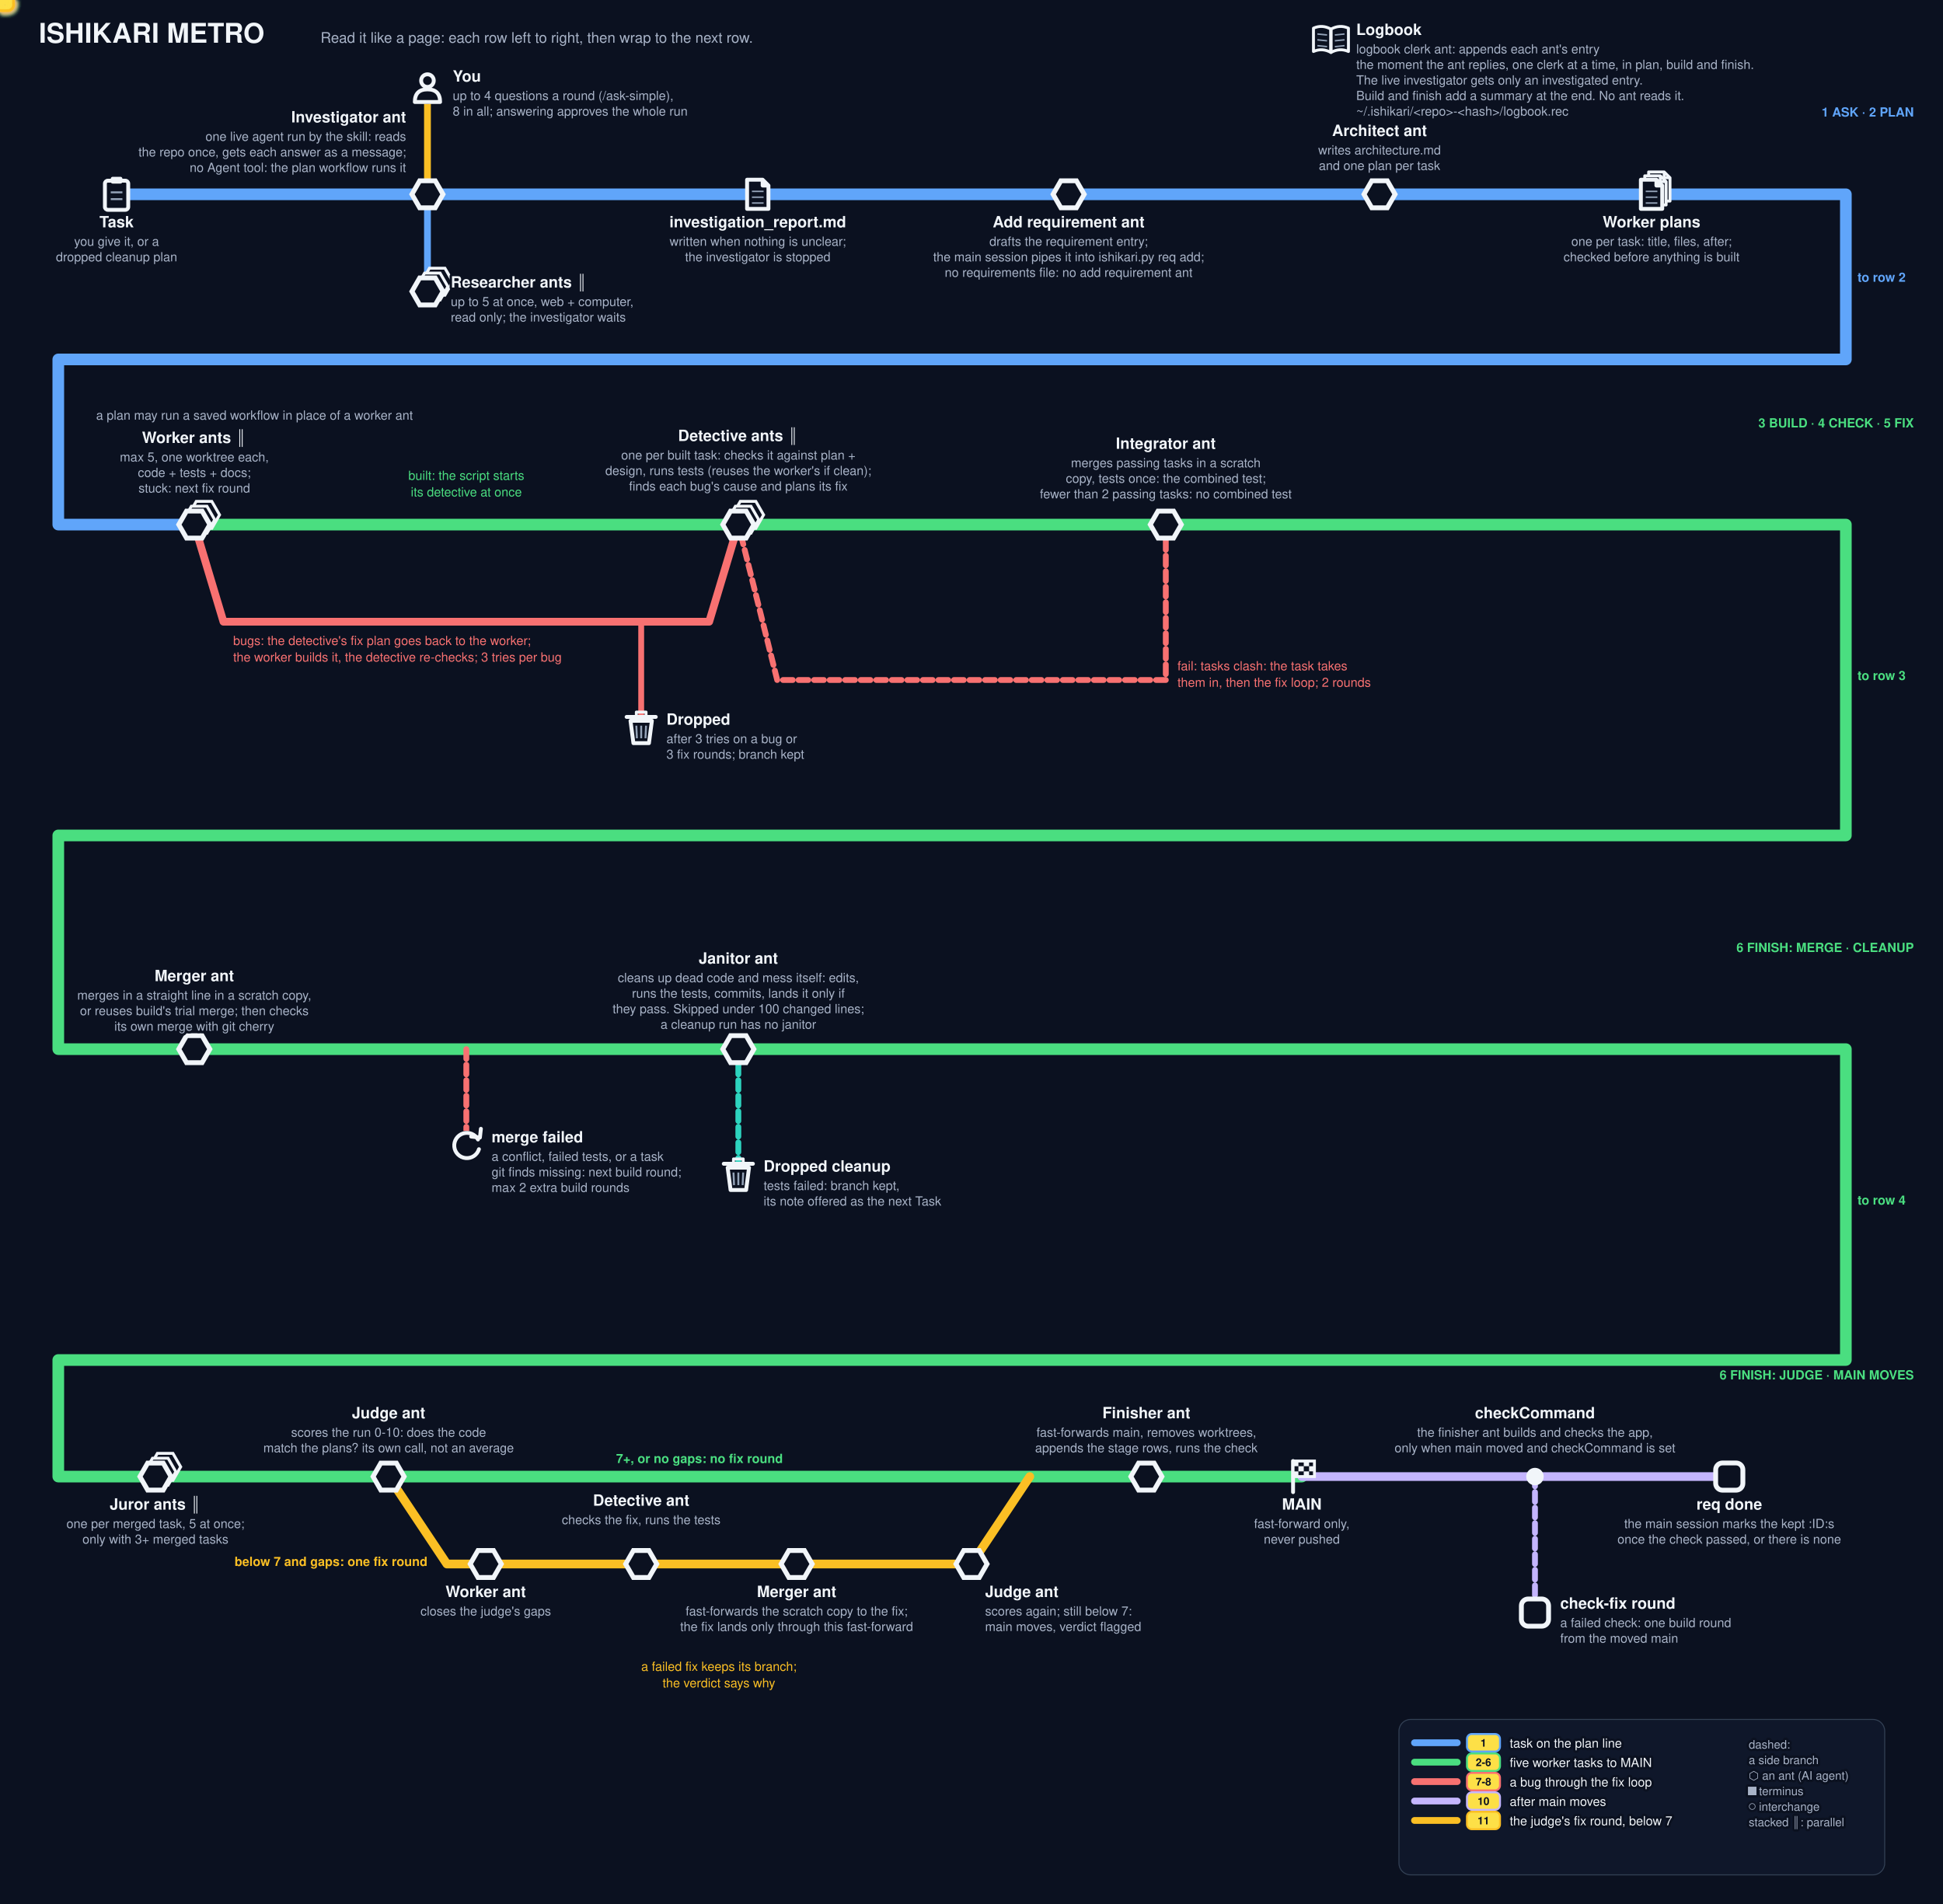
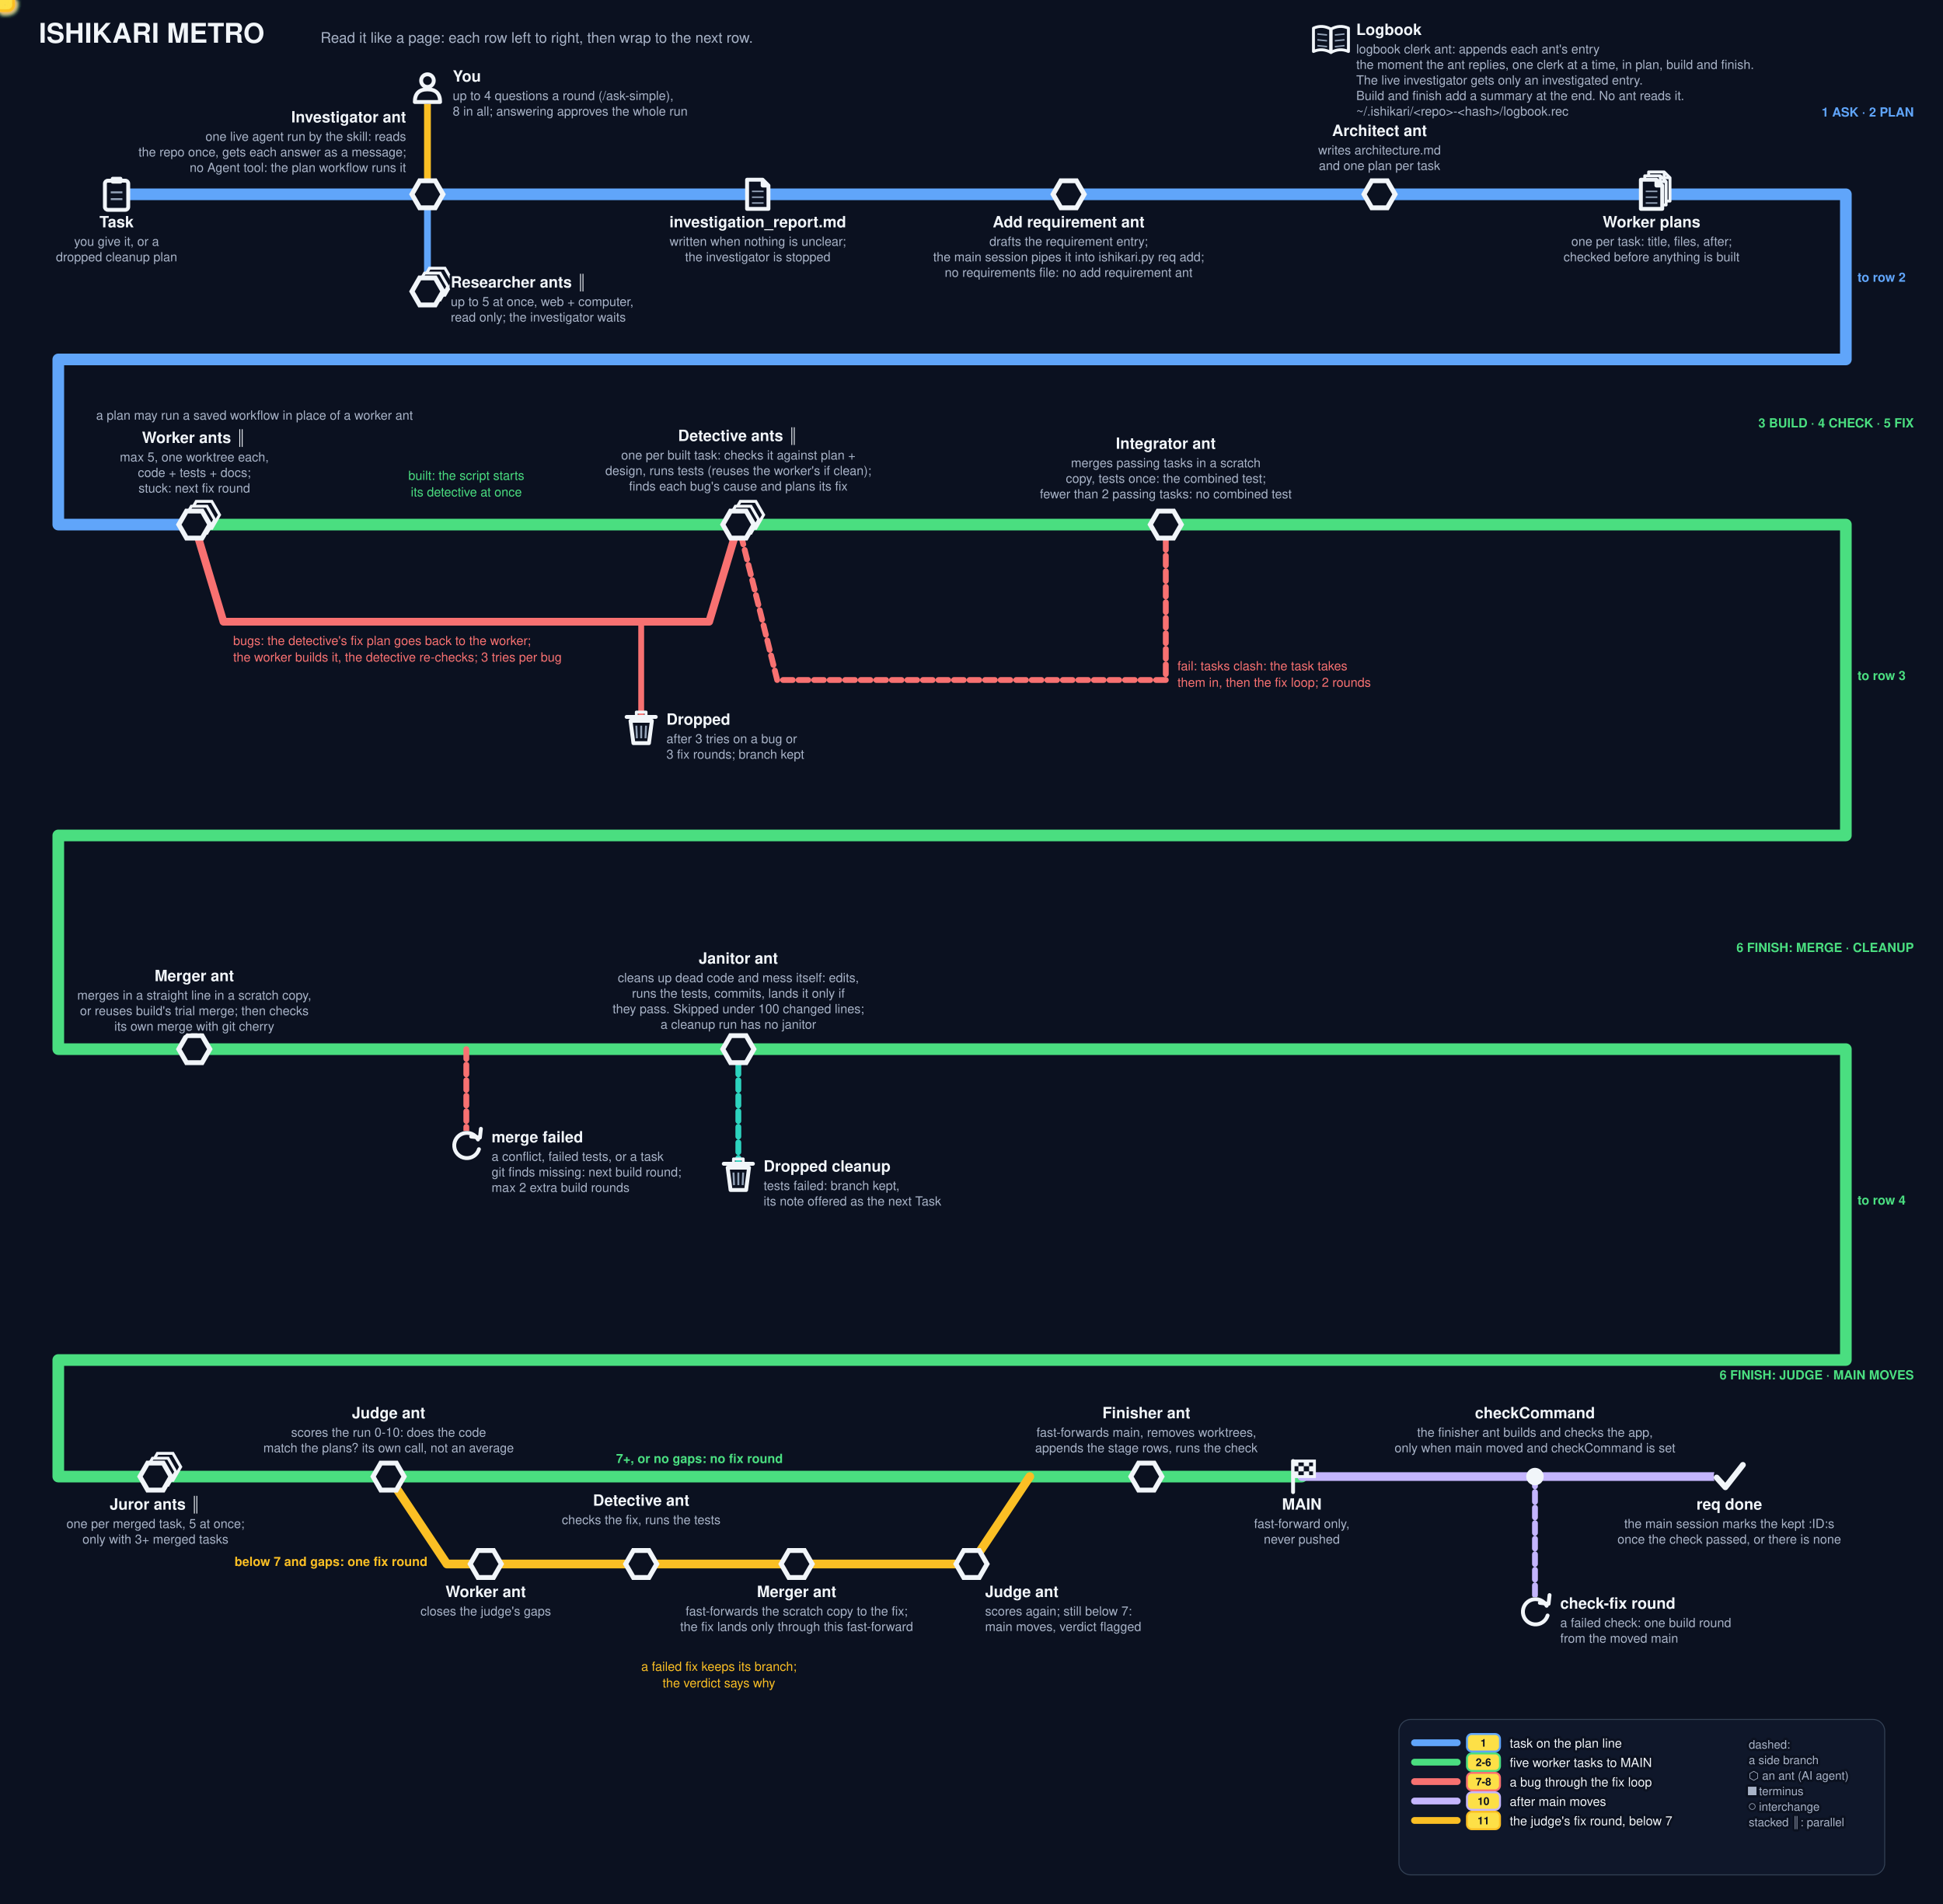
<svg xmlns="http://www.w3.org/2000/svg" viewBox="0 0 2000 1960" width="2000" height="1960" font-family="ui-sans-serif,-apple-system,Helvetica,Arial,sans-serif">
  <defs>
    <filter id="g" x="-100%" y="-100%" width="300%" height="300%">
      <feGaussianBlur stdDeviation="3" result="b" />
      <feMerge>
        <feMergeNode in="b" />
        <feMergeNode in="SourceGraphic" />
      </feMerge>
    </filter>
  </defs>
  <style>.h{paint-order:stroke;stroke:#0B1120;stroke-width:5px;stroke-linejoin:round}.flow{animation:f 1.2s linear infinite}@keyframes f{to{stroke-dashoffset:-32}}</style>
  <rect width="2000" height="1960" fill="#0B1120" />
  <text class="h" x="40" y="44" fill="#F1F5F9" font-size="28" text-anchor="start" font-weight="800">ISHIKARI METRO</text>
  <text class="h" x="330" y="44" fill="#A8B3C7" font-size="15" text-anchor="start" font-weight="400">Read it like a page: each row left to right, then wrap to the next row.</text>
  <text class="h" x="1970" y="120" fill="#60A5FA" font-size="13" text-anchor="end" font-weight="800">1 ASK  ·  2 PLAN</text>
  <text class="h" x="1970" y="440" fill="#4ADE80" font-size="13" text-anchor="end" font-weight="800">3 BUILD  ·  4 CHECK  ·  5 FIX</text>
  <text class="h" x="1970" y="980" fill="#4ADE80" font-size="13" text-anchor="end" font-weight="800">6 FINISH: MERGE  ·  CLEANUP</text>
  <text class="h" x="1970" y="1420" fill="#4ADE80" font-size="13" text-anchor="end" font-weight="800">6 FINISH: JUDGE  ·  MAIN MOVES</text>
  <path id="L-plan" d="M120,200 L1900,200 L1900,370 L60,370 L60,540 L200,540" fill="none" stroke="#60A5FA" stroke-width="12" stroke-linejoin="round" stroke-linecap="round" />
  <path id="L-ask" d="M440,200 L440,90" fill="none" stroke="#FBBF24" stroke-width="7" stroke-linejoin="round" stroke-linecap="round" />
  <path id="L-res" d="M440,200 L440,300" fill="none" stroke="#60A5FA" stroke-width="7" stroke-linejoin="round" stroke-linecap="round" />
  <path id="L-build" d="M200,540 L1900,540 L1900,860 L60,860 L60,1080 L1900,1080 L1900,1400 L60,1400 L60,1520 L1340,1520" fill="none" stroke="none" stroke-width="12" stroke-linejoin="round" stroke-linecap="round" />
  <path id="L-g1" d="M200,540 L1900,540 L1900,860 L60,860 L60,1080 L1900,1080 L1900,1400 L60,1400 L60,1520 L1340,1520" fill="none" stroke="#4ADE80" stroke-width="12" stroke-linejoin="round" stroke-linecap="round" />
  <path id="L-fix" d="M760,540 L730,640 L230,640 L200,540" fill="none" stroke="#F87171" stroke-width="8" stroke-linejoin="round" stroke-linecap="round" />
  <path id="L-fixloop" d="M200,540 L760,540 L730,640 L230,640 L200,540" fill="none" stroke="none" stroke-width="8" stroke-linejoin="round" stroke-linecap="round" />
  <path id="L-clash" d="M1200,540 L1200,700 L800,700 L760,540" fill="none" stroke="#F87171" stroke-width="6" stroke-linejoin="round" stroke-linecap="round" stroke-dasharray="10 6" class="flow" />
  <path id="L-drop" d="M660,640 L660,740" fill="none" stroke="#F87171" stroke-width="6" stroke-linejoin="round" stroke-linecap="round" />
  <path id="L-mfail" d="M480,1080 L480,1180" fill="none" stroke="#F87171" stroke-width="6" stroke-linejoin="round" stroke-linecap="round" stroke-dasharray="10 6" class="flow" />
  <path id="L-tdrop" d="M760,1080 L760,1200" fill="none" stroke="#2DD4BF" stroke-width="6" stroke-linejoin="round" stroke-linecap="round" stroke-dasharray="10 6" class="flow" />
  <path id="L-jfix" d="M400,1520 L460,1610 L1000,1610 L1060,1520" fill="none" stroke="#FBBF24" stroke-width="9" stroke-linejoin="round" stroke-linecap="round" />
  <path id="L-after" d="M1340,1520 L1780,1520" fill="none" stroke="#C4B5FD" stroke-width="9" stroke-linejoin="round" stroke-linecap="round" />
  <path id="L-cfix" d="M1580,1520 L1580,1660" fill="none" stroke="#C4B5FD" stroke-width="6" stroke-linejoin="round" stroke-linecap="round" stroke-dasharray="10 6" class="flow" />
  <text class="h" x="1912" y="290" fill="#60A5FA" font-size="13" text-anchor="start" font-weight="700">to row 2</text>
  <text class="h" x="262" y="432" fill="#A8B3C7" font-size="13" text-anchor="middle" font-weight="400">a plan may run a saved workflow in place of a worker ant</text>
  <text class="h" x="480" y="494" fill="#4ADE80" font-size="13" text-anchor="middle" font-weight="400">built: the script starts</text>
  <text class="h" x="480" y="511" fill="#4ADE80" font-size="13" text-anchor="middle" font-weight="400">its detective at once</text>
  <text class="h" x="240" y="664" fill="#F87171" font-size="13" text-anchor="start" font-weight="400">bugs: the detective's fix plan goes back to the worker;</text>
  <text class="h" x="240" y="681" fill="#F87171" font-size="13" text-anchor="start" font-weight="400">the worker builds it, the detective re-checks; 3 tries per bug</text>
  <text class="h" x="1912" y="700" fill="#4ADE80" font-size="13" text-anchor="start" font-weight="700">to row 3</text>
  <text class="h" x="1912" y="1240" fill="#4ADE80" font-size="13" text-anchor="start" font-weight="700">to row 4</text>
  <text class="h" x="1212" y="690" fill="#F87171" font-size="13" text-anchor="start" font-weight="400">fail: tasks clash: the task takes</text>
  <text class="h" x="1212" y="707" fill="#F87171" font-size="13" text-anchor="start" font-weight="400">them in, then the fix loop; 2 rounds</text>
  <text class="h" x="720" y="1506" fill="#4ADE80" font-size="13" text-anchor="middle" font-weight="700">7+, or no gaps: no fix round</text>
  <text class="h" x="440" y="1612" fill="#FBBF24" font-size="13" text-anchor="end" font-weight="700">below 7 and gaps: one fix round</text>
  <text class="h" x="740" y="1720" fill="#FBBF24" font-size="13" text-anchor="middle" font-weight="400">a failed fix keeps its branch;</text>
  <text class="h" x="740" y="1737" fill="#FBBF24" font-size="13" text-anchor="middle" font-weight="400">the verdict says why</text>
  <rect x="108" y="186" width="24" height="30" rx="3" fill="#0B1120" stroke="#F1F5F9" stroke-width="4" />
  <rect x="114" y="182" width="12" height="7" rx="2" fill="#F1F5F9" />
  <line x1="114" y1="198" x2="126" y2="198" stroke="#94A3B8" stroke-width="2" />
  <line x1="114" y1="205" x2="126" y2="205" stroke="#94A3B8" stroke-width="2" />
  <text class="h" x="120" y="234" fill="#F1F5F9" font-size="16" text-anchor="middle" font-weight="700">Task</text>
  <text class="h" x="120" y="253" fill="#A8B3C7" font-size="13" text-anchor="middle" font-weight="400">you give it, or a</text>
  <text class="h" x="120" y="269" fill="#A8B3C7" font-size="13" text-anchor="middle" font-weight="400">dropped cleanup plan</text>
  <polygon points="424.0,200.0 432.0,186.1 448.0,186.1 456.0,200.0 448.0,213.9 432.0,213.9" fill="#0B1120" stroke="#F1F5F9" stroke-width="5" />
  <text class="h" x="418" y="126" fill="#F1F5F9" font-size="16" text-anchor="end" font-weight="700">Investigator ant</text>
  <text class="h" x="418" y="145" fill="#A8B3C7" font-size="13" text-anchor="end" font-weight="400">one live agent run by the skill: reads</text>
  <text class="h" x="418" y="161" fill="#A8B3C7" font-size="13" text-anchor="end" font-weight="400">the repo once, gets each answer as a message;</text>
  <text class="h" x="418" y="177" fill="#A8B3C7" font-size="13" text-anchor="end" font-weight="400">no Agent tool: the plan workflow runs it</text>
  <circle cx="440" cy="90" r="17" fill="#0B1120" />
  <circle cx="440" cy="83" r="6.5" fill="#0B1120" stroke="#F1F5F9" stroke-width="4" />
  <path d="M427,105 Q427,92 440,92 Q453,92 453,105 Z" fill="#0B1120" stroke="#F1F5F9" stroke-width="4" stroke-linejoin="round" />
  <text class="h" x="466" y="84" fill="#F1F5F9" font-size="16" text-anchor="start" font-weight="700">You</text>
  <text class="h" x="466" y="103" fill="#A8B3C7" font-size="13" text-anchor="start" font-weight="400">up to 4 questions a round (/ask-simple),</text>
  <text class="h" x="466" y="119" fill="#A8B3C7" font-size="13" text-anchor="start" font-weight="400">8 in all; answering approves the whole run</text>
  <polygon points="434.0,290.0 442.0,276.1 458.0,276.1 466.0,290.0 458.0,303.9 442.0,303.9" fill="#0B1120" stroke="#F1F5F9" stroke-width="3" />
  <polygon points="429.0,295.0 437.0,281.1 453.0,281.1 461.0,295.0 453.0,308.9 437.0,308.9" fill="#0B1120" stroke="#F1F5F9" stroke-width="3" />
  <polygon points="424.0,300.0 432.0,286.1 448.0,286.1 456.0,300.0 448.0,313.9 432.0,313.9" fill="#0B1120" stroke="#F1F5F9" stroke-width="5" />
  <text class="h" x="464" y="296" fill="#F1F5F9" font-size="16" text-anchor="start" font-weight="700">Researcher ants  ∥</text>
  <text class="h" x="464" y="315" fill="#A8B3C7" font-size="13" text-anchor="start" font-weight="400">up to 5 at once, web + computer,</text>
  <text class="h" x="464" y="331" fill="#A8B3C7" font-size="13" text-anchor="start" font-weight="400">read only; the investigator waits</text>
  <path d="M769,185 L785,185 L791,191 L791,215 L769,215 Z" fill="#0B1120" stroke="#F1F5F9" stroke-width="4" stroke-linejoin="round" />
  <path d="M785,185 L785,191 L791,191" fill="none" stroke="#F1F5F9" stroke-width="4" stroke-linejoin="round" />
  <line x1="774" y1="197" x2="786" y2="197" stroke="#94A3B8" stroke-width="1.5" />
  <line x1="774" y1="203" x2="786" y2="203" stroke="#94A3B8" stroke-width="1.5" />
  <line x1="774" y1="209" x2="786" y2="209" stroke="#94A3B8" stroke-width="1.5" />
  <text class="h" x="780" y="234" fill="#F1F5F9" font-size="16" text-anchor="middle" font-weight="700">investigation_report.md</text>
  <text class="h" x="780" y="253" fill="#A8B3C7" font-size="13" text-anchor="middle" font-weight="400">written when nothing is unclear;</text>
  <text class="h" x="780" y="269" fill="#A8B3C7" font-size="13" text-anchor="middle" font-weight="400">the investigator is stopped</text>
  <polygon points="1084.0,200.0 1092.0,186.1 1108.0,186.1 1116.0,200.0 1108.0,213.9 1092.0,213.9" fill="#0B1120" stroke="#F1F5F9" stroke-width="5" />
  <text class="h" x="1100" y="234" fill="#F1F5F9" font-size="16" text-anchor="middle" font-weight="700">Add requirement ant</text>
  <text class="h" x="1100" y="253" fill="#A8B3C7" font-size="13" text-anchor="middle" font-weight="400">drafts the requirement entry;</text>
  <text class="h" x="1100" y="269" fill="#A8B3C7" font-size="13" text-anchor="middle" font-weight="400">the main session pipes it into ishikari.py req add;</text>
  <text class="h" x="1100" y="285" fill="#A8B3C7" font-size="13" text-anchor="middle" font-weight="400">no requirements file: no add requirement ant</text>
  <polygon points="1404.0,200.0 1412.0,186.1 1428.0,186.1 1436.0,200.0 1428.0,213.9 1412.0,213.9" fill="#0B1120" stroke="#F1F5F9" stroke-width="5" />
  <text class="h" x="1420" y="140" fill="#F1F5F9" font-size="16" text-anchor="middle" font-weight="700">Architect ant</text>
  <text class="h" x="1420" y="159" fill="#A8B3C7" font-size="13" text-anchor="middle" font-weight="400">writes architecture.md</text>
  <text class="h" x="1420" y="175" fill="#A8B3C7" font-size="13" text-anchor="middle" font-weight="400">and one plan per task</text>
  <path d="M1697,177 L1713,177 L1719,183 L1719,207 L1697,207 Z" fill="#0B1120" stroke="#F1F5F9" stroke-width="3" stroke-linejoin="round" />
  <path d="M1713,177 L1713,183 L1719,183" fill="none" stroke="#F1F5F9" stroke-width="3" stroke-linejoin="round" />
  <path d="M1693,181 L1709,181 L1715,187 L1715,211 L1693,211 Z" fill="#0B1120" stroke="#F1F5F9" stroke-width="3" stroke-linejoin="round" />
  <path d="M1709,181 L1709,187 L1715,187" fill="none" stroke="#F1F5F9" stroke-width="3" stroke-linejoin="round" />
  <path d="M1689,185 L1705,185 L1711,191 L1711,215 L1689,215 Z" fill="#0B1120" stroke="#F1F5F9" stroke-width="4" stroke-linejoin="round" />
  <path d="M1705,185 L1705,191 L1711,191" fill="none" stroke="#F1F5F9" stroke-width="4" stroke-linejoin="round" />
  <line x1="1694" y1="197" x2="1706" y2="197" stroke="#94A3B8" stroke-width="1.5" />
  <line x1="1694" y1="203" x2="1706" y2="203" stroke="#94A3B8" stroke-width="1.5" />
  <line x1="1694" y1="209" x2="1706" y2="209" stroke="#94A3B8" stroke-width="1.5" />
  <text class="h" x="1700" y="234" fill="#F1F5F9" font-size="16" text-anchor="middle" font-weight="700">Worker plans</text>
  <text class="h" x="1700" y="253" fill="#A8B3C7" font-size="13" text-anchor="middle" font-weight="400">one per task: title, files, after;</text>
  <text class="h" x="1700" y="269" fill="#A8B3C7" font-size="13" text-anchor="middle" font-weight="400">checked before anything is built</text>
  <path d="M1370,30 Q1361,25 1352,29 L1352,53 Q1361,49 1370,54 Z" fill="#0B1120" stroke="#F1F5F9" stroke-width="3" stroke-linejoin="round" />
  <path d="M1370,30 Q1379,25 1388,29 L1388,53 Q1379,49 1370,54 Z" fill="#0B1120" stroke="#F1F5F9" stroke-width="3" stroke-linejoin="round" />
  <line x1="1370" y1="30" x2="1370" y2="54" stroke="#F1F5F9" stroke-width="3" />
  <line x1="1366" y1="36" x2="1356" y2="35" stroke="#94A3B8" stroke-width="1.5" />
  <line x1="1366" y1="42" x2="1356" y2="41" stroke="#94A3B8" stroke-width="1.5" />
  <line x1="1366" y1="48" x2="1356" y2="47" stroke="#94A3B8" stroke-width="1.5" />
  <line x1="1374" y1="36" x2="1384" y2="35" stroke="#94A3B8" stroke-width="1.5" />
  <line x1="1374" y1="42" x2="1384" y2="41" stroke="#94A3B8" stroke-width="1.5" />
  <line x1="1374" y1="48" x2="1384" y2="47" stroke="#94A3B8" stroke-width="1.5" />
  <text class="h" x="1396" y="36" fill="#F1F5F9" font-size="16" text-anchor="start" font-weight="700">Logbook</text>
  <text class="h" x="1396" y="55" fill="#A8B3C7" font-size="13" text-anchor="start" font-weight="400">logbook clerk ant: appends each ant's entry</text>
  <text class="h" x="1396" y="71" fill="#A8B3C7" font-size="13" text-anchor="start" font-weight="400">the moment the ant replies, one clerk at a time, in plan, build and finish.</text>
  <text class="h" x="1396" y="87" fill="#A8B3C7" font-size="13" text-anchor="start" font-weight="400">The live investigator gets only an investigated entry.</text>
  <text class="h" x="1396" y="103" fill="#A8B3C7" font-size="13" text-anchor="start" font-weight="400">Build and finish add a summary at the end. No ant reads it.</text>
  <text class="h" x="1396" y="119" fill="#A8B3C7" font-size="13" text-anchor="start" font-weight="400">~/.ishikari/&lt;repo&gt;-&lt;hash&gt;/logbook.rec</text>
  <polygon points="194.0,530.0 202.0,516.1 218.0,516.1 226.0,530.0 218.0,543.9 202.0,543.9" fill="#0B1120" stroke="#F1F5F9" stroke-width="3" />
  <polygon points="189.0,535.0 197.0,521.1 213.0,521.1 221.0,535.0 213.0,548.9 197.0,548.9" fill="#0B1120" stroke="#F1F5F9" stroke-width="3" />
  <polygon points="184.0,540.0 192.0,526.1 208.0,526.1 216.0,540.0 208.0,553.9 192.0,553.9" fill="#0B1120" stroke="#F1F5F9" stroke-width="5" />
  <text class="h" x="200" y="456" fill="#F1F5F9" font-size="16" text-anchor="middle" font-weight="700">Worker ants  ∥</text>
  <text class="h" x="200" y="475" fill="#A8B3C7" font-size="13" text-anchor="middle" font-weight="400">max 5, one worktree each,</text>
  <text class="h" x="200" y="491" fill="#A8B3C7" font-size="13" text-anchor="middle" font-weight="400">code + tests + docs;</text>
  <text class="h" x="200" y="507" fill="#A8B3C7" font-size="13" text-anchor="middle" font-weight="400">stuck: next fix round</text>
  <polygon points="754.0,530.0 762.0,516.1 778.0,516.1 786.0,530.0 778.0,543.9 762.0,543.9" fill="#0B1120" stroke="#F1F5F9" stroke-width="3" />
  <polygon points="749.0,535.0 757.0,521.1 773.0,521.1 781.0,535.0 773.0,548.9 757.0,548.9" fill="#0B1120" stroke="#F1F5F9" stroke-width="3" />
  <polygon points="744.0,540.0 752.0,526.1 768.0,526.1 776.0,540.0 768.0,553.9 752.0,553.9" fill="#0B1120" stroke="#F1F5F9" stroke-width="5" />
  <text class="h" x="760" y="454" fill="#F1F5F9" font-size="16" text-anchor="middle" font-weight="700">Detective ants  ∥</text>
  <text class="h" x="760" y="473" fill="#A8B3C7" font-size="13" text-anchor="middle" font-weight="400">one per built task: checks it against plan +</text>
  <text class="h" x="760" y="489" fill="#A8B3C7" font-size="13" text-anchor="middle" font-weight="400">design, runs tests (reuses the worker's if clean);</text>
  <text class="h" x="760" y="505" fill="#A8B3C7" font-size="13" text-anchor="middle" font-weight="400">finds each bug's cause and plans its fix</text>
  <polygon points="1184.0,540.0 1192.0,526.1 1208.0,526.1 1216.0,540.0 1208.0,553.9 1192.0,553.9" fill="#0B1120" stroke="#F1F5F9" stroke-width="5" />
  <text class="h" x="1200" y="462" fill="#F1F5F9" font-size="16" text-anchor="middle" font-weight="700">Integrator ant</text>
  <text class="h" x="1200" y="481" fill="#A8B3C7" font-size="13" text-anchor="middle" font-weight="400">merges passing tasks in a scratch</text>
  <text class="h" x="1200" y="497" fill="#A8B3C7" font-size="13" text-anchor="middle" font-weight="400">copy, tests once: the combined test;</text>
  <text class="h" x="1200" y="513" fill="#A8B3C7" font-size="13" text-anchor="middle" font-weight="400">fewer than 2 passing tasks: no combined test</text>
  <path d="M649,742 L671,742 L668,765 L652,765 Z" fill="#0B1120" stroke="#F1F5F9" stroke-width="4" stroke-linejoin="round" />
  <line x1="645" y1="738" x2="675" y2="738" stroke="#F1F5F9" stroke-width="4" stroke-linecap="round" />
  <path d="M655,738 L655,733 L665,733 L665,738" fill="none" stroke="#F1F5F9" stroke-width="3" stroke-linejoin="round" />
  <line x1="655" y1="747" x2="655.6" y2="760" stroke="#94A3B8" stroke-width="2" />
  <line x1="660" y1="747" x2="660.0" y2="760" stroke="#94A3B8" stroke-width="2" />
  <line x1="665" y1="747" x2="664.4" y2="760" stroke="#94A3B8" stroke-width="2" />
  <text class="h" x="686" y="746" fill="#F1F5F9" font-size="16" text-anchor="start" font-weight="700">Dropped</text>
  <text class="h" x="686" y="765" fill="#A8B3C7" font-size="13" text-anchor="start" font-weight="400">after 3 tries on a bug or</text>
  <text class="h" x="686" y="781" fill="#A8B3C7" font-size="13" text-anchor="start" font-weight="400">3 fix rounds; branch kept</text>
  <polygon points="184.0,1080.0 192.0,1066.1 208.0,1066.1 216.0,1080.0 208.0,1093.9 192.0,1093.9" fill="#0B1120" stroke="#F1F5F9" stroke-width="5" />
  <text class="h" x="200" y="1010" fill="#F1F5F9" font-size="16" text-anchor="middle" font-weight="700">Merger ant</text>
  <text class="h" x="200" y="1029" fill="#A8B3C7" font-size="13" text-anchor="middle" font-weight="400">merges in a straight line in a scratch copy,</text>
  <text class="h" x="200" y="1045" fill="#A8B3C7" font-size="13" text-anchor="middle" font-weight="400">or reuses build's trial merge; then checks</text>
  <text class="h" x="200" y="1061" fill="#A8B3C7" font-size="13" text-anchor="middle" font-weight="400">its own merge with git cherry</text>
  <circle cx="480" cy="1180" r="16" fill="#0B1120" />
  <path d="M492,1173 A13,13 0 1 0 493,1183" fill="none" stroke="#F1F5F9" stroke-width="4" stroke-linecap="round" />
  <path d="M485,1170 L494,1171 L495,1162" fill="none" stroke="#F1F5F9" stroke-width="4" stroke-linecap="round" stroke-linejoin="round" />
  <text class="h" x="506" y="1176" fill="#F1F5F9" font-size="16" text-anchor="start" font-weight="700">merge failed</text>
  <text class="h" x="506" y="1195" fill="#A8B3C7" font-size="13" text-anchor="start" font-weight="400">a conflict, failed tests, or a task</text>
  <text class="h" x="506" y="1211" fill="#A8B3C7" font-size="13" text-anchor="start" font-weight="400">git finds missing: next build round;</text>
  <text class="h" x="506" y="1227" fill="#A8B3C7" font-size="13" text-anchor="start" font-weight="400">max 2 extra build rounds</text>
  <polygon points="744.0,1080.0 752.0,1066.1 768.0,1066.1 776.0,1080.0 768.0,1093.9 752.0,1093.9" fill="#0B1120" stroke="#F1F5F9" stroke-width="5" />
  <text class="h" x="760" y="992" fill="#F1F5F9" font-size="16" text-anchor="middle" font-weight="700">Janitor ant</text>
  <text class="h" x="760" y="1011" fill="#A8B3C7" font-size="13" text-anchor="middle" font-weight="400">cleans up dead code and mess itself: edits,</text>
  <text class="h" x="760" y="1027" fill="#A8B3C7" font-size="13" text-anchor="middle" font-weight="400">runs the tests, commits, lands it only if</text>
  <text class="h" x="760" y="1043" fill="#A8B3C7" font-size="13" text-anchor="middle" font-weight="400">they pass. Skipped under 100 changed lines;</text>
  <text class="h" x="760" y="1059" fill="#A8B3C7" font-size="13" text-anchor="middle" font-weight="400">a cleanup run has no janitor</text>
  <path d="M749,1202 L771,1202 L768,1225 L752,1225 Z" fill="#0B1120" stroke="#F1F5F9" stroke-width="4" stroke-linejoin="round" />
  <line x1="745" y1="1198" x2="775" y2="1198" stroke="#F1F5F9" stroke-width="4" stroke-linecap="round" />
  <path d="M755,1198 L755,1193 L765,1193 L765,1198" fill="none" stroke="#F1F5F9" stroke-width="3" stroke-linejoin="round" />
  <line x1="755" y1="1207" x2="755.6" y2="1220" stroke="#94A3B8" stroke-width="2" />
  <line x1="760" y1="1207" x2="760.0" y2="1220" stroke="#94A3B8" stroke-width="2" />
  <line x1="765" y1="1207" x2="764.4" y2="1220" stroke="#94A3B8" stroke-width="2" />
  <text class="h" x="786" y="1206" fill="#F1F5F9" font-size="16" text-anchor="start" font-weight="700">Dropped cleanup</text>
  <text class="h" x="786" y="1225" fill="#A8B3C7" font-size="13" text-anchor="start" font-weight="400">tests failed: branch kept,</text>
  <text class="h" x="786" y="1241" fill="#A8B3C7" font-size="13" text-anchor="start" font-weight="400">its note offered as the next Task</text>
  <polygon points="154.0,1510.0 162.0,1496.1 178.0,1496.1 186.0,1510.0 178.0,1523.9 162.0,1523.9" fill="#0B1120" stroke="#F1F5F9" stroke-width="3" />
  <polygon points="149.0,1515.0 157.0,1501.1 173.0,1501.1 181.0,1515.0 173.0,1528.9 157.0,1528.9" fill="#0B1120" stroke="#F1F5F9" stroke-width="3" />
  <polygon points="144.0,1520.0 152.0,1506.1 168.0,1506.1 176.0,1520.0 168.0,1533.9 152.0,1533.9" fill="#0B1120" stroke="#F1F5F9" stroke-width="5" />
  <text class="h" x="160" y="1554" fill="#F1F5F9" font-size="16" text-anchor="middle" font-weight="700">Juror ants  ∥</text>
  <text class="h" x="160" y="1573" fill="#A8B3C7" font-size="13" text-anchor="middle" font-weight="400">one per merged task, 5 at once;</text>
  <text class="h" x="160" y="1589" fill="#A8B3C7" font-size="13" text-anchor="middle" font-weight="400">only with 3+ merged tasks</text>
  <polygon points="384.0,1520.0 392.0,1506.1 408.0,1506.1 416.0,1520.0 408.0,1533.9 392.0,1533.9" fill="#0B1120" stroke="#F1F5F9" stroke-width="5" />
  <text class="h" x="400" y="1460" fill="#F1F5F9" font-size="16" text-anchor="middle" font-weight="700">Judge ant</text>
  <text class="h" x="400" y="1479" fill="#A8B3C7" font-size="13" text-anchor="middle" font-weight="400">scores the run 0-10: does the code</text>
  <text class="h" x="400" y="1495" fill="#A8B3C7" font-size="13" text-anchor="middle" font-weight="400">match the plans? its own call, not an average</text>
  <polygon points="484.0,1610.0 492.0,1596.1 508.0,1596.1 516.0,1610.0 508.0,1623.9 492.0,1623.9" fill="#0B1120" stroke="#F1F5F9" stroke-width="5" />
  <text class="h" x="500" y="1644" fill="#F1F5F9" font-size="16" text-anchor="middle" font-weight="700">Worker ant</text>
  <text class="h" x="500" y="1663" fill="#A8B3C7" font-size="13" text-anchor="middle" font-weight="400">closes the judge's gaps</text>
  <polygon points="644.0,1610.0 652.0,1596.1 668.0,1596.1 676.0,1610.0 668.0,1623.9 652.0,1623.9" fill="#0B1120" stroke="#F1F5F9" stroke-width="5" />
  <text class="h" x="660" y="1550" fill="#F1F5F9" font-size="16" text-anchor="middle" font-weight="700">Detective ant</text>
  <text class="h" x="660" y="1569" fill="#A8B3C7" font-size="13" text-anchor="middle" font-weight="400">checks the fix, runs the tests</text>
  <polygon points="804.0,1610.0 812.0,1596.1 828.0,1596.1 836.0,1610.0 828.0,1623.9 812.0,1623.9" fill="#0B1120" stroke="#F1F5F9" stroke-width="5" />
  <text class="h" x="820" y="1644" fill="#F1F5F9" font-size="16" text-anchor="middle" font-weight="700">Merger ant</text>
  <text class="h" x="820" y="1663" fill="#A8B3C7" font-size="13" text-anchor="middle" font-weight="400">fast-forwards the scratch copy to the fix;</text>
  <text class="h" x="820" y="1679" fill="#A8B3C7" font-size="13" text-anchor="middle" font-weight="400">the fix lands only through this fast-forward</text>
  <polygon points="984.0,1610.0 992.0,1596.1 1008.0,1596.1 1016.0,1610.0 1008.0,1623.9 992.0,1623.9" fill="#0B1120" stroke="#F1F5F9" stroke-width="5" />
  <text class="h" x="1014" y="1644" fill="#F1F5F9" font-size="16" text-anchor="start" font-weight="700">Judge ant</text>
  <text class="h" x="1014" y="1663" fill="#A8B3C7" font-size="13" text-anchor="start" font-weight="400">scores again; still below 7:</text>
  <text class="h" x="1014" y="1679" fill="#A8B3C7" font-size="13" text-anchor="start" font-weight="400">main moves, verdict flagged</text>
  <polygon points="1164.0,1520.0 1172.0,1506.1 1188.0,1506.1 1196.0,1520.0 1188.0,1533.9 1172.0,1533.9" fill="#0B1120" stroke="#F1F5F9" stroke-width="5" />
  <text class="h" x="1180" y="1460" fill="#F1F5F9" font-size="16" text-anchor="middle" font-weight="700">Finisher ant</text>
  <text class="h" x="1180" y="1479" fill="#A8B3C7" font-size="13" text-anchor="middle" font-weight="400">fast-forwards main, removes worktrees,</text>
  <text class="h" x="1180" y="1495" fill="#A8B3C7" font-size="13" text-anchor="middle" font-weight="400">appends the stage rows, runs the check</text>
  <line x1="1331" y1="1504" x2="1331" y2="1536" stroke="#F1F5F9" stroke-width="4" stroke-linecap="round" />
  <rect x="1331" y="1504" width="22" height="16" fill="#0B1120" stroke="#F1F5F9" stroke-width="3" />
  <rect x="1331.0" y="1504.0" width="5.5" height="5.33" fill="#F1F5F9" />
  <rect x="1331.0" y="1514.66" width="5.5" height="5.33" fill="#F1F5F9" />
  <rect x="1336.5" y="1509.33" width="5.5" height="5.33" fill="#F1F5F9" />
  <rect x="1342.0" y="1504.0" width="5.5" height="5.33" fill="#F1F5F9" />
  <rect x="1342.0" y="1514.66" width="5.5" height="5.33" fill="#F1F5F9" />
  <rect x="1347.5" y="1509.33" width="5.5" height="5.33" fill="#F1F5F9" />
  <text class="h" x="1340" y="1554" fill="#F1F5F9" font-size="16" text-anchor="middle" font-weight="700">MAIN</text>
  <text class="h" x="1340" y="1573" fill="#A8B3C7" font-size="13" text-anchor="middle" font-weight="400">fast-forward only,</text>
  <text class="h" x="1340" y="1589" fill="#A8B3C7" font-size="13" text-anchor="middle" font-weight="400">never pushed</text>
  <circle cx="1580" cy="1520" r="9" fill="#F1F5F9" />
  <text class="h" x="1580" y="1460" fill="#F1F5F9" font-size="16" text-anchor="middle" font-weight="700">checkCommand</text>
  <text class="h" x="1580" y="1479" fill="#A8B3C7" font-size="13" text-anchor="middle" font-weight="400">the finisher ant builds and checks the app,</text>
  <text class="h" x="1580" y="1495" fill="#A8B3C7" font-size="13" text-anchor="middle" font-weight="400">only when main moved and checkCommand is set</text>
-   <rect x="1566" y="1646" width="28" height="28" rx="7" fill="#0B1120" stroke="#F1F5F9" stroke-width="5" />
+   <circle cx="1580" cy="1660" r="16" fill="#0B1120" />
+   <path d="M1592,1653 A13,13 0 1 0 1593,1663" fill="none" stroke="#F1F5F9" stroke-width="4" stroke-linecap="round" />
+   <path d="M1585,1650 L1594,1651 L1595,1642" fill="none" stroke="#F1F5F9" stroke-width="4" stroke-linecap="round" stroke-linejoin="round" />
  <text class="h" x="1606" y="1656" fill="#F1F5F9" font-size="16" text-anchor="start" font-weight="700">check-fix round</text>
  <text class="h" x="1606" y="1675" fill="#A8B3C7" font-size="13" text-anchor="start" font-weight="400">a failed check: one build round</text>
  <text class="h" x="1606" y="1691" fill="#A8B3C7" font-size="13" text-anchor="start" font-weight="400">from the moved main</text>
-   <rect x="1766" y="1506" width="28" height="28" rx="7" fill="#0B1120" stroke="#F1F5F9" stroke-width="5" />
+   <circle cx="1780" cy="1520" r="16" fill="#0B1120" />
+   <path d="M1767,1521 L1776,1531 L1794,1508" fill="none" stroke="#F1F5F9" stroke-width="6" stroke-linecap="round" stroke-linejoin="round" />
  <text class="h" x="1780" y="1554" fill="#F1F5F9" font-size="16" text-anchor="middle" font-weight="700">req done</text>
  <text class="h" x="1780" y="1573" fill="#A8B3C7" font-size="13" text-anchor="middle" font-weight="400">the main session marks the kept :ID:s</text>
  <text class="h" x="1780" y="1589" fill="#A8B3C7" font-size="13" text-anchor="middle" font-weight="400">once the check passed, or there is none</text>
  <g filter="url(#g)">
    <rect x="-14" y="-11" width="28" height="22" rx="6" fill="#FDE047" stroke="#60A5FA" stroke-width="3" />
    <text y="5" font-size="14" font-weight="800" fill="#0B1120" text-anchor="middle">1</text>
    <animateMotion dur="20s" begin="0s" repeatCount="indefinite">
      <mpath href="#L-plan" />
    </animateMotion>
  </g>
  <g filter="url(#g)">
    <rect x="-14" y="-11" width="28" height="22" rx="6" fill="#FDE047" stroke="#4ADE80" stroke-width="3" />
    <text y="5" font-size="14" font-weight="800" fill="#0B1120" text-anchor="middle">2</text>
    <animateMotion dur="28s" begin="0s" repeatCount="indefinite">
      <mpath href="#L-build" />
    </animateMotion>
  </g>
  <g filter="url(#g)">
    <rect x="-14" y="-11" width="28" height="22" rx="6" fill="#FDE047" stroke="#4ADE80" stroke-width="3" />
    <text y="5" font-size="14" font-weight="800" fill="#0B1120" text-anchor="middle">3</text>
    <animateMotion dur="28s" begin="-5.6s" repeatCount="indefinite">
      <mpath href="#L-build" />
    </animateMotion>
  </g>
  <g filter="url(#g)">
    <rect x="-14" y="-11" width="28" height="22" rx="6" fill="#FDE047" stroke="#4ADE80" stroke-width="3" />
    <text y="5" font-size="14" font-weight="800" fill="#0B1120" text-anchor="middle">4</text>
    <animateMotion dur="28s" begin="-11.2s" repeatCount="indefinite">
      <mpath href="#L-build" />
    </animateMotion>
  </g>
  <g filter="url(#g)">
    <rect x="-14" y="-11" width="28" height="22" rx="6" fill="#FDE047" stroke="#4ADE80" stroke-width="3" />
    <text y="5" font-size="14" font-weight="800" fill="#0B1120" text-anchor="middle">5</text>
    <animateMotion dur="28s" begin="-16.8s" repeatCount="indefinite">
      <mpath href="#L-build" />
    </animateMotion>
  </g>
  <g filter="url(#g)">
    <rect x="-14" y="-11" width="28" height="22" rx="6" fill="#FDE047" stroke="#4ADE80" stroke-width="3" />
    <text y="5" font-size="14" font-weight="800" fill="#0B1120" text-anchor="middle">6</text>
    <animateMotion dur="28s" begin="-22.4s" repeatCount="indefinite">
      <mpath href="#L-build" />
    </animateMotion>
  </g>
  <g filter="url(#g)">
    <rect x="-14" y="-11" width="28" height="22" rx="6" fill="#FDE047" stroke="#F87171" stroke-width="3" />
    <text y="5" font-size="14" font-weight="800" fill="#0B1120" text-anchor="middle">7</text>
    <animateMotion dur="8s" begin="0s" repeatCount="indefinite">
      <mpath href="#L-fixloop" />
    </animateMotion>
  </g>
  <g filter="url(#g)">
    <rect x="-14" y="-11" width="28" height="22" rx="6" fill="#FDE047" stroke="#F87171" stroke-width="3" />
    <text y="5" font-size="14" font-weight="800" fill="#0B1120" text-anchor="middle">8</text>
    <animateMotion dur="8s" begin="-4s" repeatCount="indefinite">
      <mpath href="#L-fixloop" />
    </animateMotion>
  </g>
  <g filter="url(#g)">
    <rect x="-14" y="-11" width="28" height="22" rx="6" fill="#FDE047" stroke="#C4B5FD" stroke-width="3" />
    <text y="5" font-size="14" font-weight="800" fill="#0B1120" text-anchor="middle">10</text>
    <animateMotion dur="5s" begin="0s" repeatCount="indefinite">
      <mpath href="#L-after" />
    </animateMotion>
  </g>
  <g filter="url(#g)">
    <rect x="-14" y="-11" width="28" height="22" rx="6" fill="#FDE047" stroke="#FBBF24" stroke-width="3" />
    <text y="5" font-size="14" font-weight="800" fill="#0B1120" text-anchor="middle">11</text>
    <animateMotion dur="5s" begin="0s" repeatCount="indefinite">
      <mpath href="#L-jfix" />
    </animateMotion>
  </g>
  <circle r="7" fill="#FDE047" filter="url(#g)">
    <animateMotion dur="6s" repeatCount="indefinite" keyPoints="0;1;0" keyTimes="0;0.5;1" calcMode="linear">
      <mpath href="#L-ask" />
    </animateMotion>
  </circle>
  <circle r="7" fill="#FDE047" filter="url(#g)">
    <animateMotion dur="5s" repeatCount="indefinite" keyPoints="0;1;0" keyTimes="0;0.5;1" calcMode="linear">
      <mpath href="#L-res" />
    </animateMotion>
  </circle>
  <rect x="1440" y="1770" width="500" height="160" rx="12" fill="#0F172A" stroke="#334155" />
  <line x1="1456" y1="1794" x2="1500" y2="1794" stroke="#60A5FA" stroke-width="7" stroke-linecap="round" />
  <rect x="1510" y="1785" width="34" height="18" rx="5" fill="#FDE047" stroke="#60A5FA" stroke-width="2" />
  <text x="1527" y="1798" font-size="11" font-weight="800" fill="#0B1120" text-anchor="middle">1</text>
  <text class="h" x="1554" y="1799" fill="#F1F5F9" font-size="13" text-anchor="start" font-weight="400">task on the plan line</text>
  <line x1="1456" y1="1814" x2="1500" y2="1814" stroke="#4ADE80" stroke-width="7" stroke-linecap="round" />
  <rect x="1510" y="1805" width="34" height="18" rx="5" fill="#FDE047" stroke="#4ADE80" stroke-width="2" />
  <text x="1527" y="1818" font-size="11" font-weight="800" fill="#0B1120" text-anchor="middle">2-6</text>
  <text class="h" x="1554" y="1819" fill="#F1F5F9" font-size="13" text-anchor="start" font-weight="400">five worker tasks to MAIN</text>
  <line x1="1456" y1="1834" x2="1500" y2="1834" stroke="#F87171" stroke-width="7" stroke-linecap="round" />
  <rect x="1510" y="1825" width="34" height="18" rx="5" fill="#FDE047" stroke="#F87171" stroke-width="2" />
  <text x="1527" y="1838" font-size="11" font-weight="800" fill="#0B1120" text-anchor="middle">7-8</text>
  <text class="h" x="1554" y="1839" fill="#F1F5F9" font-size="13" text-anchor="start" font-weight="400">a bug through the fix loop</text>
  <line x1="1456" y1="1854" x2="1500" y2="1854" stroke="#C4B5FD" stroke-width="7" stroke-linecap="round" />
  <rect x="1510" y="1845" width="34" height="18" rx="5" fill="#FDE047" stroke="#C4B5FD" stroke-width="2" />
  <text x="1527" y="1858" font-size="11" font-weight="800" fill="#0B1120" text-anchor="middle">10</text>
  <text class="h" x="1554" y="1859" fill="#F1F5F9" font-size="13" text-anchor="start" font-weight="400">after main moves</text>
  <line x1="1456" y1="1874" x2="1500" y2="1874" stroke="#FBBF24" stroke-width="7" stroke-linecap="round" />
  <rect x="1510" y="1865" width="34" height="18" rx="5" fill="#FDE047" stroke="#FBBF24" stroke-width="2" />
  <text x="1527" y="1878" font-size="11" font-weight="800" fill="#0B1120" text-anchor="middle">11</text>
  <text class="h" x="1554" y="1879" fill="#F1F5F9" font-size="13" text-anchor="start" font-weight="400">the judge's fix round, below 7</text>
  <text class="h" x="1800" y="1800" fill="#A8B3C7" font-size="12" text-anchor="start" font-weight="400">dashed:</text>
  <text class="h" x="1800" y="1816" fill="#A8B3C7" font-size="12" text-anchor="start" font-weight="400">a side branch</text>
  <text class="h" x="1800" y="1832" fill="#A8B3C7" font-size="12" text-anchor="start" font-weight="400">⬡ an ant (AI agent)</text>
  <text class="h" x="1800" y="1848" fill="#A8B3C7" font-size="12" text-anchor="start" font-weight="400">■ terminus</text>
  <text class="h" x="1800" y="1864" fill="#A8B3C7" font-size="12" text-anchor="start" font-weight="400">○ interchange</text>
  <text class="h" x="1800" y="1880" fill="#A8B3C7" font-size="12" text-anchor="start" font-weight="400">stacked ∥: parallel</text>
</svg>
